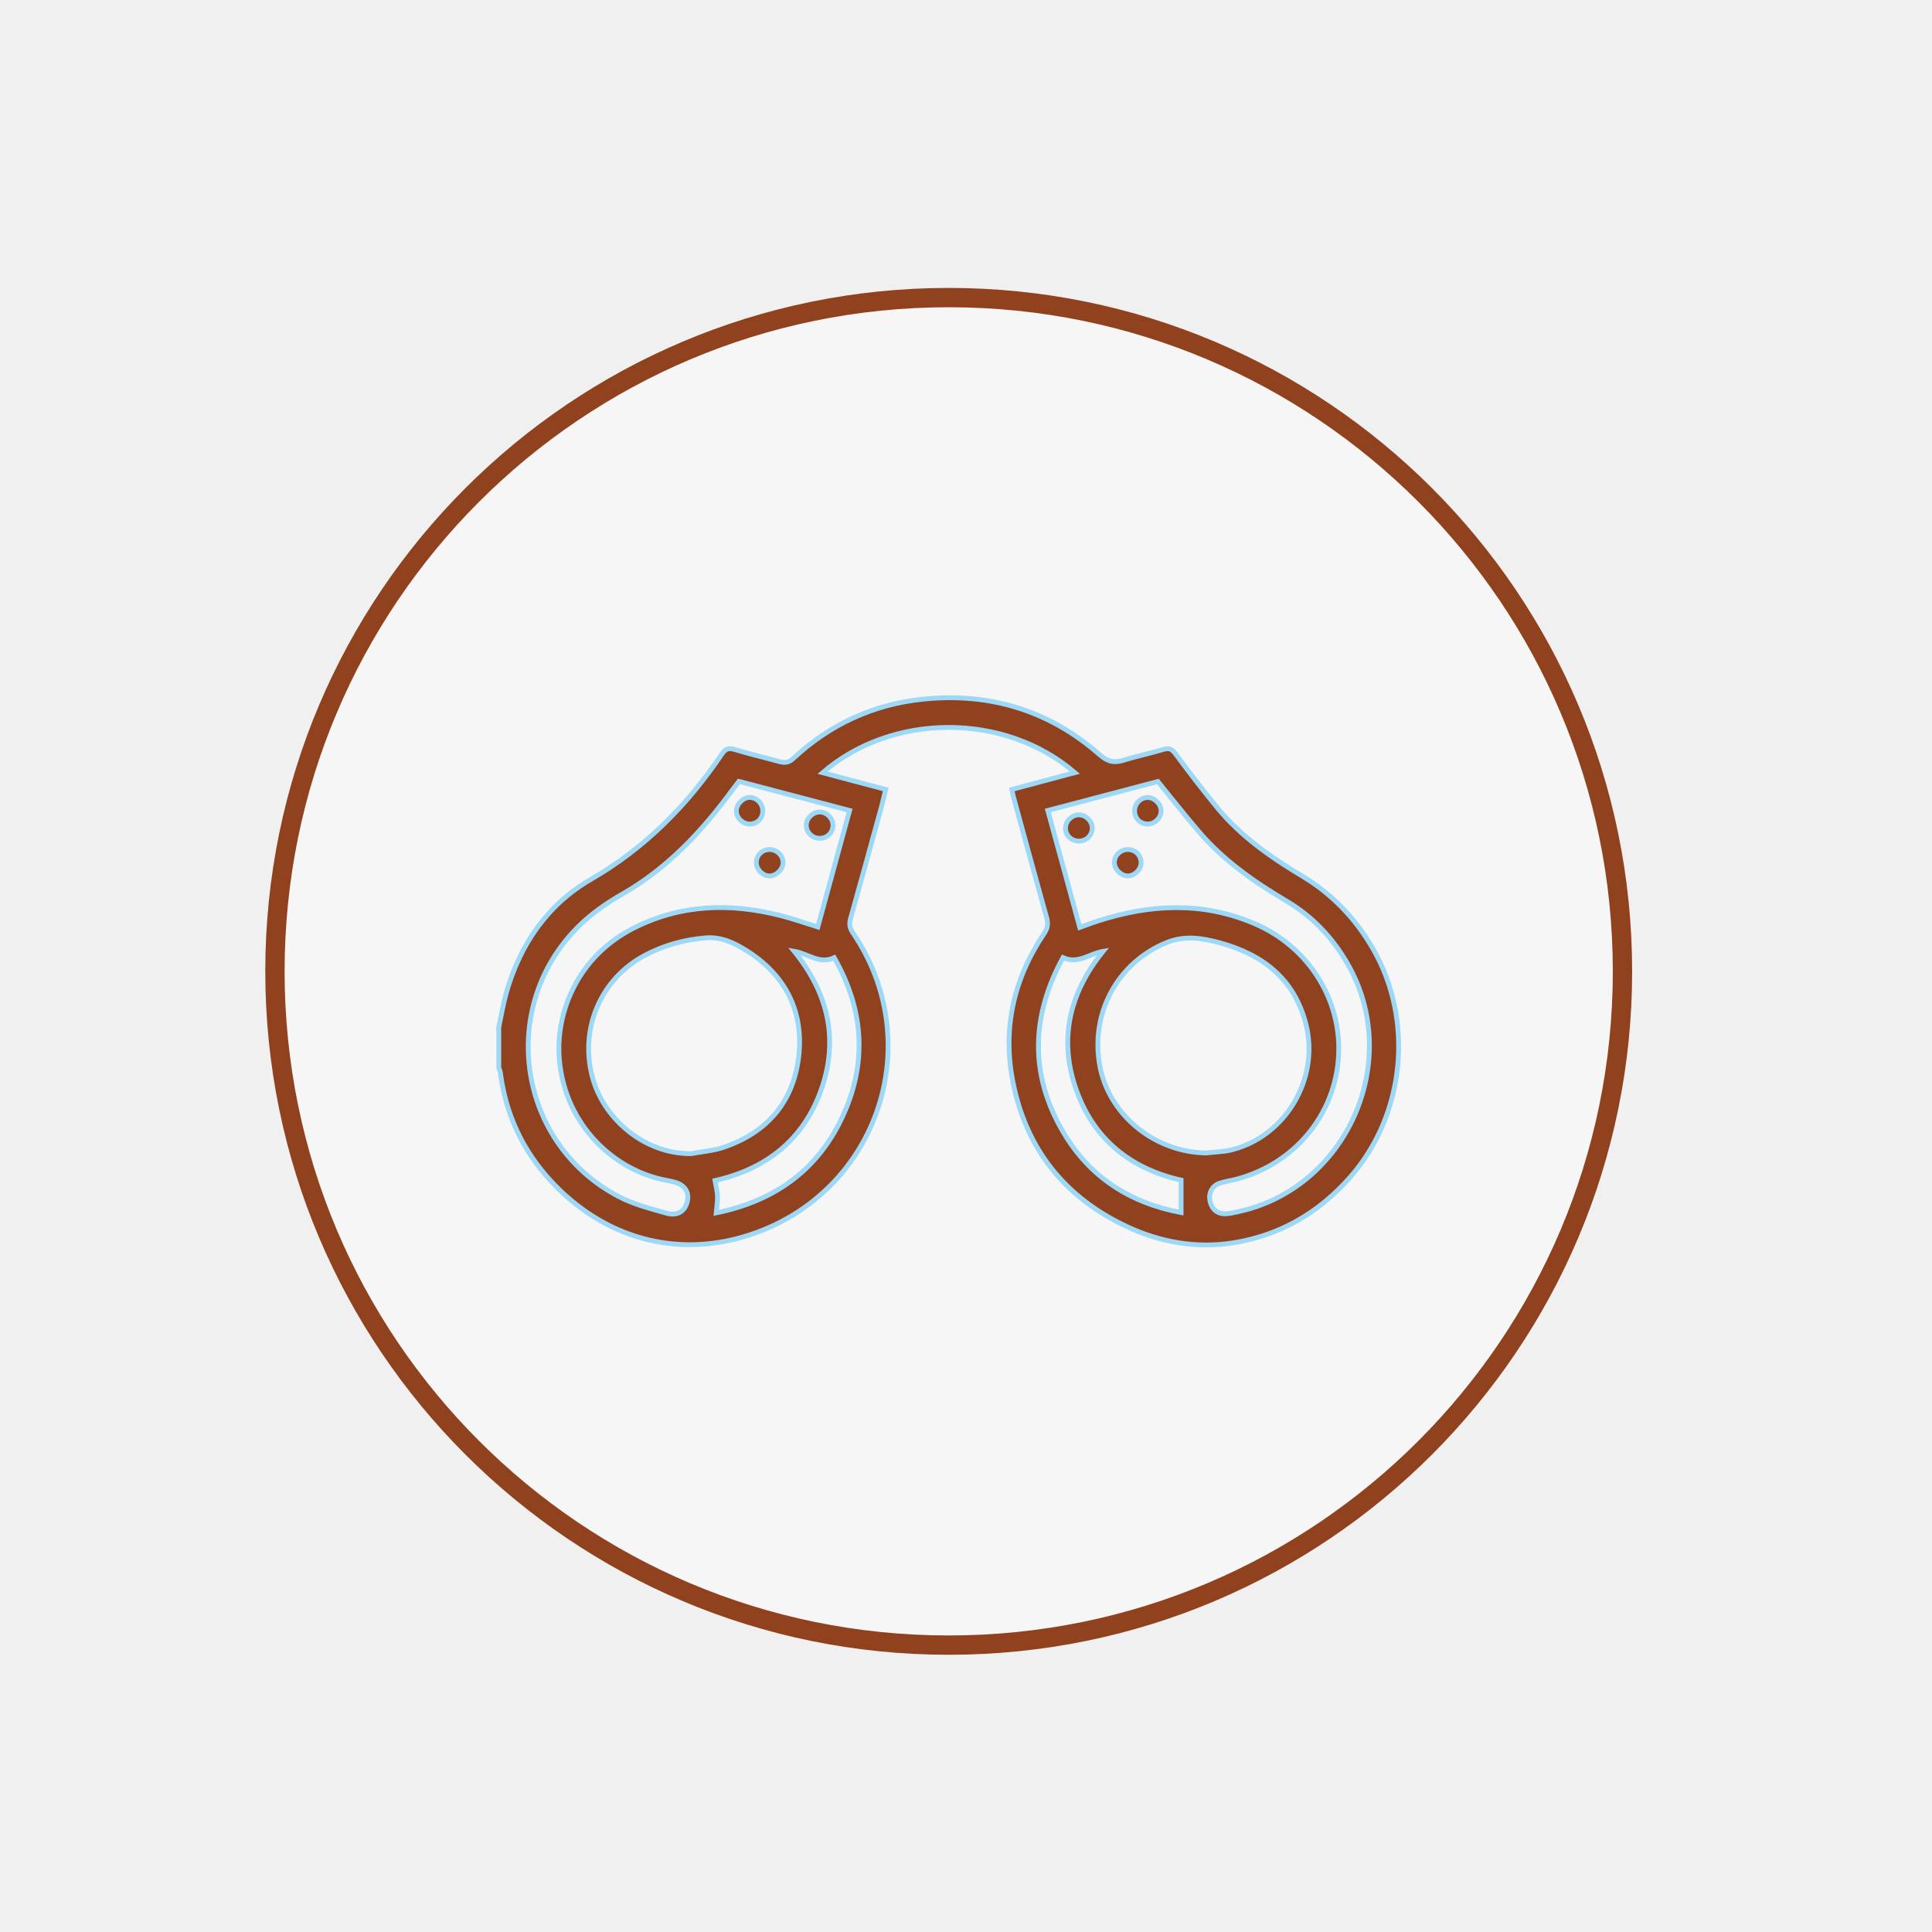
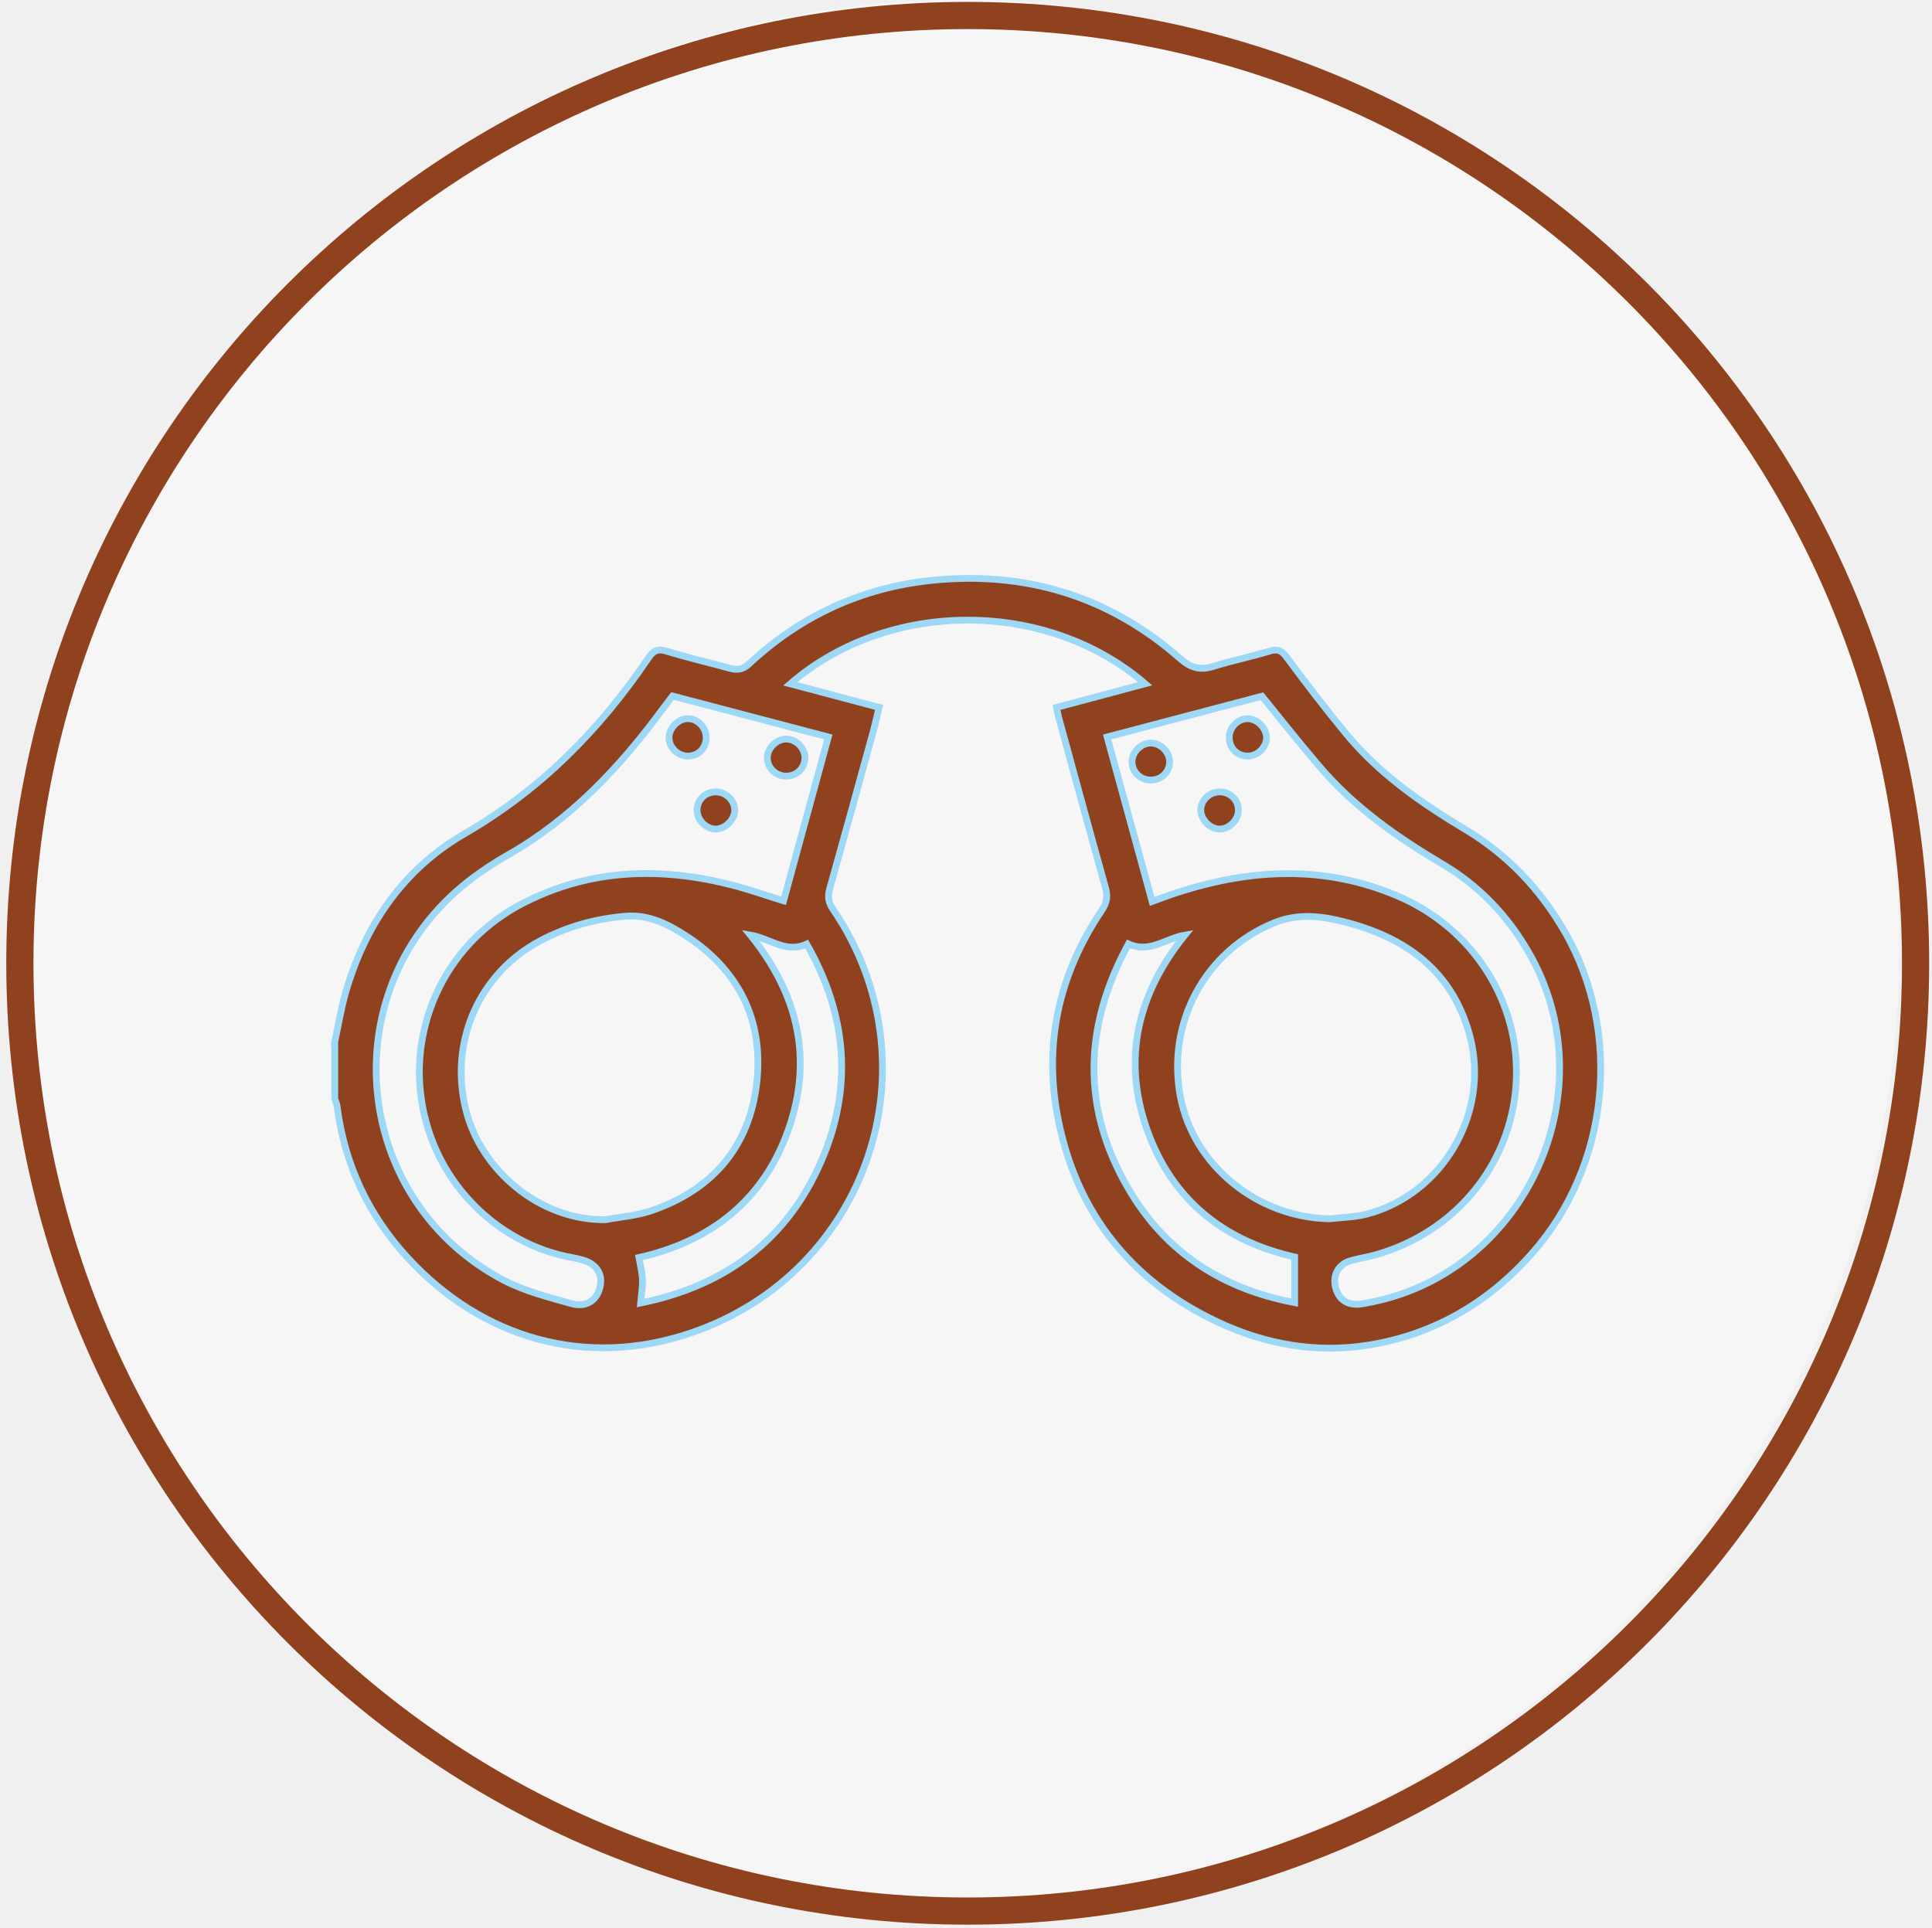
- <svg xmlns="http://www.w3.org/2000/svg" version="1.1" id="Calque_1" x="0px" y="0px" width="100px" height="100px" viewBox="0 0 100 100" enable-background="new 0 0 100 100" xml:space="preserve">
-   <circle opacity="0.4" fill="#FFFFFF" enable-background="new    " cx="49.038" cy="50.026" r="34.874" />
+ <svg xmlns="http://www.w3.org/2000/svg" version="1.1" id="Calque_1" x="0px" y="0px" width="71.083px" height="70.917px" viewBox="13.5 14.833 71.083 70.917" enable-background="new 13.5 14.833 71.083 70.917" xml:space="preserve">
+   <ellipse opacity="0.4" fill="#FFFFFF" cx="48.938" cy="49.771" rx="34.438" ry="34.938" />
  <g>
    <circle fill="none" stroke="#8F421D" stroke-miterlimit="10" cx="49.105" cy="50.277" r="34.874" />
    <rect x="13.522" y="14.693" fill="none" width="71.165" height="71.166" />
    <path fill="#8F421D" d="M25.816,53.174c0.126-0.586,0.223-1.184,0.383-1.76c0.714-2.525,2.131-4.595,4.393-5.904   c2.804-1.623,4.981-3.828,6.768-6.473c0.182-0.266,0.338-0.344,0.66-0.246c0.768,0.236,1.547,0.414,2.319,0.629   c0.279,0.076,0.49,0.057,0.727-0.166c1.888-1.76,4.133-2.795,6.689-3.064c3.452-0.361,6.54,0.569,9.161,2.871   c0.41,0.359,0.747,0.443,1.238,0.289c0.675-0.212,1.375-0.352,2.054-0.559c0.298-0.091,0.443-0.031,0.63,0.221   c0.702,0.947,1.42,1.887,2.172,2.799c1.219,1.486,2.77,2.563,4.405,3.543c1.549,0.928,2.758,2.201,3.661,3.772   c2.137,3.72,1.634,8.611-1.205,11.82c-1.615,1.828-3.615,2.989-6.006,3.378c-1.928,0.312-3.814-0.02-5.579-0.855   c-3.143-1.486-5.129-3.945-5.836-7.359c-0.582-2.803-0.009-5.41,1.589-7.784c0.186-0.278,0.226-0.513,0.134-0.829   c-0.585-2.094-1.154-4.193-1.729-6.291c-0.025-0.1-0.044-0.202-0.072-0.343c1.09-0.29,2.159-0.578,3.261-0.872   c-3.629-3.127-9.447-3.113-13.056,0.003c1.095,0.29,2.153,0.571,3.265,0.866c-0.073,0.301-0.133,0.59-0.21,0.874   c-0.531,1.937-1.064,3.874-1.608,5.81c-0.076,0.279-0.048,0.495,0.125,0.745c3.871,5.688,1.303,13.374-5.232,15.591   c-3.881,1.318-7.696,0.193-10.419-2.769c-1.455-1.582-2.323-3.447-2.599-5.586c-0.011-0.089-0.053-0.172-0.082-0.258v-2.093H25.816   z M35.775,59.713c0.563-0.107,1.146-0.148,1.681-0.33c2.264-0.768,3.627-2.367,3.889-4.727c0.253-2.295-0.672-4.143-2.632-5.406   c-0.643-0.416-1.355-0.77-2.162-0.707c-1.123,0.088-2.197,0.383-3.2,0.92c-2.224,1.193-3.335,3.71-2.709,6.211   C31.181,57.852,33.309,59.732,35.775,59.713 M62.424,59.678c0.45-0.055,0.914-0.056,1.349-0.168c2.793-0.719,4.535-3.7,3.821-6.5   c-0.595-2.334-2.22-3.594-4.438-4.205c-0.922-0.254-1.841-0.402-2.792-0.01c-2.516,1.035-3.943,3.646-3.438,6.375   C57.4,57.712,59.761,59.635,62.424,59.678 M38.246,40.443c-0.154,0.203-0.277,0.359-0.393,0.517   c-1.562,2.117-3.335,3.999-5.648,5.321c-0.682,0.389-1.343,0.838-1.927,1.357c-4.572,4.086-3.67,11.463,1.761,14.303   c0.765,0.398,1.633,0.619,2.47,0.856c0.579,0.164,0.983-0.129,1.079-0.667c0.084-0.475-0.192-0.835-0.736-0.957   c-0.103-0.024-0.203-0.053-0.309-0.069c-2.709-0.479-5.284-2.834-5.588-6.232c-0.224-2.488,0.964-5.37,3.832-6.829   c2.454-1.247,5.022-1.319,7.645-0.646c0.624,0.16,1.236,0.377,1.898,0.582c0.548-2.008,1.095-4.006,1.646-6.029   C42.02,41.436,40.14,40.941,38.246,40.443 M55.89,48.002c0.354-0.127,0.664-0.248,0.977-0.346c2.691-0.861,5.367-0.991,8.029,0.133   c2.811,1.186,4.566,3.941,4.386,6.904c-0.184,3.017-2.271,5.533-5.259,6.336c-0.292,0.078-0.592,0.116-0.88,0.209   c-0.396,0.135-0.59,0.492-0.52,0.891c0.082,0.447,0.368,0.707,0.81,0.695c0.192-0.004,0.387-0.053,0.58-0.092   c5.699-1.18,8.651-7.84,5.716-12.884c-0.778-1.341-1.813-2.425-3.144-3.212c-1.691-1-3.284-2.121-4.564-3.63   c-0.709-0.83-1.382-1.687-2.09-2.556c-1.869,0.492-3.762,0.99-5.697,1.5C54.793,43.993,55.336,45.981,55.89,48.002 M41.108,49.238   c1.77,2.188,2.31,4.568,1.4,7.158c-0.915,2.6-2.856,4.114-5.499,4.709c0.054,0.311,0.119,0.562,0.129,0.814   c0.007,0.264-0.039,0.532-0.068,0.859c3.129-0.635,5.386-2.326,6.639-5.205c1.189-2.727,0.952-5.408-0.529-8.002   C42.406,49.924,41.838,49.363,41.108,49.238 M55.018,49.566c-1.649,3.035-1.733,6.039,0,9.006c1.36,2.332,3.437,3.684,6.115,4.191   v-1.68c-2.596-0.584-4.518-2.098-5.43-4.684c-0.917-2.598-0.362-4.986,1.391-7.159C56.379,49.362,55.808,49.92,55.018,49.566" />
    <path fill="none" stroke="#9ED8F7" stroke-width="0.25" stroke-miterlimit="10" d="M25.816,53.174   c0.126-0.586,0.223-1.184,0.383-1.76c0.714-2.525,2.131-4.595,4.393-5.904c2.804-1.623,4.981-3.828,6.768-6.473   c0.182-0.266,0.338-0.344,0.66-0.246c0.768,0.236,1.547,0.414,2.319,0.629c0.279,0.076,0.49,0.057,0.727-0.166   c1.888-1.76,4.133-2.795,6.689-3.064c3.452-0.361,6.54,0.569,9.161,2.871c0.41,0.359,0.747,0.443,1.238,0.289   c0.675-0.212,1.375-0.352,2.054-0.559c0.298-0.091,0.443-0.031,0.63,0.221c0.702,0.947,1.42,1.887,2.172,2.799   c1.219,1.486,2.77,2.563,4.405,3.543c1.549,0.928,2.758,2.201,3.661,3.772c2.137,3.72,1.634,8.611-1.205,11.82   c-1.615,1.828-3.615,2.989-6.006,3.378c-1.928,0.312-3.814-0.02-5.579-0.855c-3.143-1.486-5.129-3.945-5.836-7.359   c-0.582-2.803-0.009-5.41,1.589-7.784c0.186-0.278,0.226-0.513,0.134-0.829c-0.585-2.094-1.154-4.193-1.729-6.291   c-0.025-0.1-0.044-0.202-0.072-0.343c1.09-0.29,2.159-0.578,3.261-0.872c-3.629-3.127-9.447-3.113-13.056,0.003   c1.095,0.29,2.153,0.571,3.265,0.866c-0.073,0.301-0.133,0.59-0.21,0.874c-0.531,1.937-1.064,3.874-1.608,5.81   c-0.076,0.279-0.048,0.495,0.125,0.745c3.871,5.688,1.303,13.374-5.232,15.591c-3.881,1.318-7.696,0.193-10.419-2.769   c-1.455-1.582-2.323-3.447-2.599-5.586c-0.011-0.089-0.053-0.172-0.082-0.258v-2.093H25.816z M35.775,59.713   c0.563-0.107,1.146-0.148,1.681-0.33c2.264-0.768,3.627-2.367,3.889-4.727c0.253-2.295-0.672-4.143-2.632-5.406   c-0.643-0.416-1.355-0.77-2.162-0.707c-1.123,0.088-2.197,0.383-3.2,0.92c-2.224,1.193-3.335,3.71-2.709,6.211   C31.181,57.852,33.309,59.732,35.775,59.713z M62.424,59.678c0.45-0.055,0.914-0.056,1.349-0.168c2.793-0.719,4.535-3.7,3.821-6.5   c-0.595-2.334-2.22-3.594-4.438-4.205c-0.922-0.254-1.841-0.402-2.792-0.01c-2.516,1.035-3.943,3.646-3.438,6.375   C57.4,57.712,59.761,59.635,62.424,59.678z M38.246,40.443c-0.154,0.203-0.277,0.359-0.393,0.517   c-1.562,2.117-3.335,3.999-5.648,5.321c-0.682,0.389-1.343,0.838-1.927,1.357c-4.572,4.086-3.67,11.463,1.761,14.303   c0.765,0.398,1.633,0.619,2.47,0.856c0.579,0.164,0.983-0.129,1.079-0.667c0.084-0.475-0.192-0.835-0.736-0.957   c-0.103-0.024-0.203-0.053-0.309-0.069c-2.709-0.479-5.284-2.834-5.588-6.232c-0.224-2.488,0.964-5.37,3.832-6.829   c2.454-1.247,5.022-1.319,7.645-0.646c0.624,0.16,1.236,0.377,1.898,0.582c0.548-2.008,1.095-4.006,1.646-6.029   C42.02,41.436,40.14,40.941,38.246,40.443z M55.89,48.002c0.354-0.127,0.664-0.248,0.977-0.346   c2.691-0.861,5.367-0.991,8.029,0.133c2.811,1.186,4.566,3.941,4.386,6.904c-0.184,3.017-2.271,5.533-5.259,6.336   c-0.292,0.078-0.592,0.116-0.88,0.209c-0.396,0.135-0.59,0.492-0.52,0.891c0.082,0.447,0.368,0.707,0.81,0.695   c0.192-0.004,0.387-0.053,0.58-0.092c5.699-1.18,8.651-7.84,5.716-12.884c-0.778-1.341-1.813-2.425-3.144-3.212   c-1.691-1-3.284-2.121-4.564-3.63c-0.709-0.83-1.382-1.687-2.09-2.556c-1.869,0.492-3.762,0.99-5.697,1.5   C54.793,43.993,55.336,45.981,55.89,48.002z M41.108,49.238c1.77,2.188,2.31,4.568,1.4,7.158c-0.915,2.6-2.856,4.114-5.499,4.709   c0.054,0.311,0.119,0.562,0.129,0.814c0.007,0.264-0.039,0.532-0.068,0.859c3.129-0.635,5.386-2.326,6.639-5.205   c1.189-2.727,0.952-5.408-0.529-8.002C42.406,49.924,41.838,49.363,41.108,49.238z M55.018,49.566   c-1.649,3.035-1.733,6.039,0,9.006c1.36,2.332,3.437,3.684,6.115,4.191v-1.68c-2.596-0.584-4.518-2.098-5.43-4.684   c-0.917-2.598-0.362-4.986,1.391-7.159C56.379,49.362,55.808,49.92,55.018,49.566z" />
    <path fill="#FFFFFF" d="M42.416,42.057c0.365,0.01,0.688,0.354,0.671,0.716c-0.021,0.386-0.333,0.667-0.728,0.647   c-0.367-0.018-0.662-0.322-0.656-0.68C41.709,42.38,42.053,42.047,42.416,42.057" />
    <path fill="#8F421D" stroke="#9ED8F7" stroke-width="0.25" stroke-miterlimit="10" d="M42.444,42.027   c0.366,0.01,0.688,0.354,0.671,0.716c-0.021,0.386-0.332,0.667-0.728,0.647c-0.367-0.018-0.661-0.322-0.656-0.68   C41.737,42.35,42.082,42.018,42.444,42.027z" />
    <path fill="#8F421D" d="M38.801,42.654c-0.368-0.002-0.698-0.334-0.687-0.695c0.008-0.338,0.334-0.67,0.672-0.684   c0.361-0.014,0.695,0.312,0.696,0.688C39.489,42.355,39.193,42.655,38.801,42.654" />
    <path fill="none" stroke="#9ED8F7" stroke-width="0.25" stroke-miterlimit="10" d="M38.801,42.654   c-0.368-0.002-0.698-0.334-0.687-0.695c0.008-0.338,0.334-0.67,0.672-0.684c0.361-0.014,0.695,0.312,0.696,0.688   C39.489,42.355,39.193,42.655,38.801,42.654z" />
    <path fill="#FFFFFF" d="M39.836,43.971c0.38,0,0.704,0.32,0.697,0.688c-0.011,0.354-0.369,0.691-0.721,0.68   c-0.343-0.012-0.657-0.334-0.664-0.68C39.14,44.271,39.442,43.971,39.836,43.971" />
    <path fill="#8F421D" stroke="#9ED8F7" stroke-width="0.25" stroke-miterlimit="10" d="M39.836,43.971   c0.38,0,0.704,0.32,0.697,0.688c-0.011,0.354-0.369,0.691-0.721,0.68c-0.343-0.012-0.657-0.334-0.664-0.68   C39.14,44.271,39.442,43.971,39.836,43.971z" />
    <path fill="#8F421D" d="M56.534,42.876c-0.011,0.382-0.325,0.673-0.717,0.659c-0.371-0.01-0.663-0.303-0.667-0.666   s0.332-0.699,0.695-0.695C56.21,42.176,56.544,42.516,56.534,42.876" />
    <path fill="none" stroke="#9ED8F7" stroke-width="0.25" stroke-miterlimit="10" d="M56.534,42.876   c-0.011,0.382-0.325,0.673-0.717,0.659c-0.371-0.01-0.663-0.303-0.667-0.666s0.332-0.699,0.695-0.695   C56.21,42.176,56.544,42.516,56.534,42.876z" />
    <path fill="#8F421D" d="M59.402,41.277c0.356,0,0.701,0.35,0.697,0.703c-0.007,0.367-0.347,0.686-0.716,0.672   c-0.375-0.011-0.65-0.293-0.656-0.668C58.719,41.605,59.035,41.277,59.402,41.277" />
    <path fill="none" stroke="#9ED8F7" stroke-width="0.25" stroke-miterlimit="10" d="M59.402,41.277c0.356,0,0.701,0.35,0.697,0.703   c-0.007,0.367-0.347,0.686-0.716,0.672c-0.375-0.011-0.65-0.293-0.656-0.668C58.719,41.605,59.035,41.277,59.402,41.277z" />
    <path fill="#8F421D" d="M59.063,44.662c-0.011,0.365-0.361,0.693-0.715,0.676c-0.338-0.016-0.665-0.353-0.669-0.686   c-0.006-0.369,0.321-0.684,0.699-0.682C58.774,43.973,59.072,44.279,59.063,44.662" />
    <path fill="none" stroke="#9ED8F7" stroke-width="0.25" stroke-miterlimit="10" d="M59.063,44.662   c-0.011,0.365-0.361,0.693-0.715,0.676c-0.338-0.016-0.665-0.353-0.669-0.686c-0.006-0.369,0.321-0.684,0.699-0.682   C58.774,43.973,59.072,44.279,59.063,44.662z" />
  </g>
</svg>
